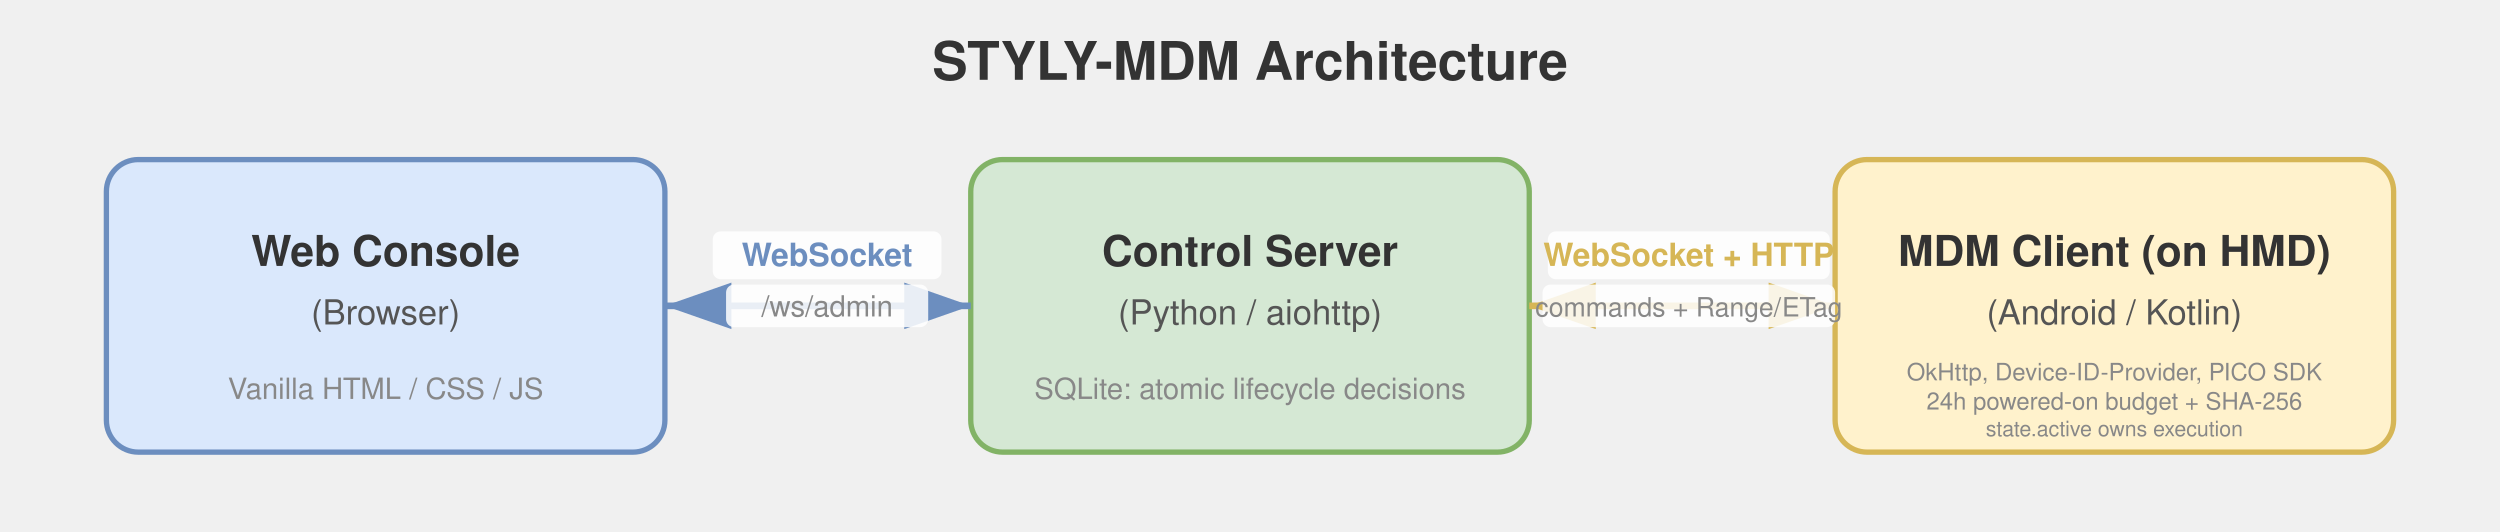
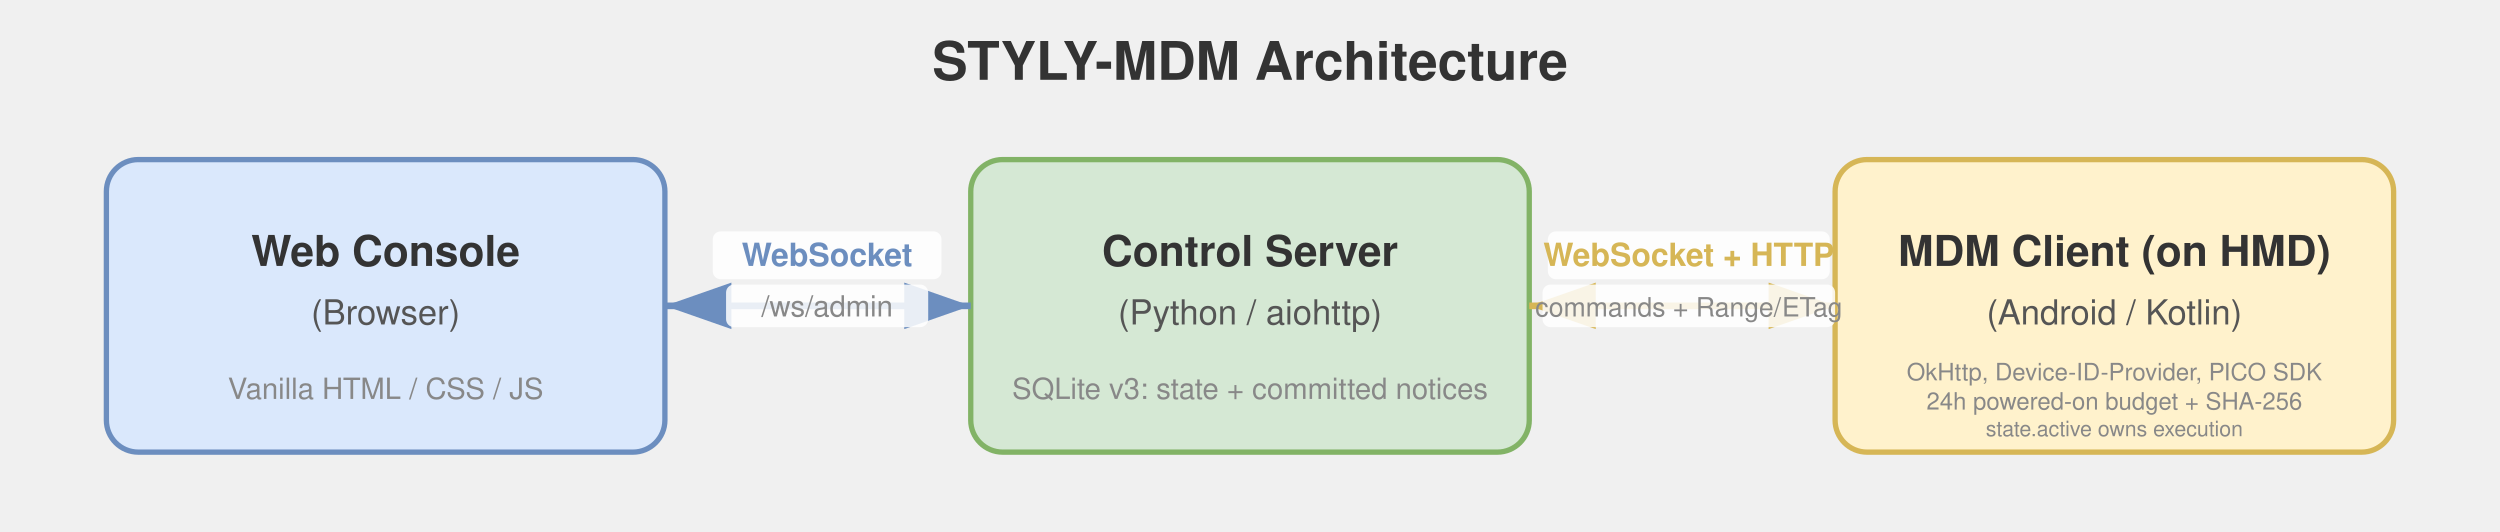
- <svg xmlns="http://www.w3.org/2000/svg" version="1.1" viewBox="0 0 940 200" font-family="Segoe UI, Helvetica, Arial, sans-serif" content="&lt;mxfile host=&quot;Claude&quot;&gt; &lt;diagram id=&quot;arch&quot; name=&quot;Architecture&quot;&gt; &lt;mxGraphModel dx=&quot;1422&quot; dy=&quot;762&quot; grid=&quot;1&quot; gridSize=&quot;10&quot; guides=&quot;1&quot; tooltips=&quot;1&quot; connect=&quot;1&quot; arrows=&quot;1&quot; fold=&quot;1&quot; page=&quot;1&quot; pageScale=&quot;1&quot; pageWidth=&quot;1169&quot; pageHeight=&quot;827&quot; math=&quot;0&quot; shadow=&quot;0&quot;&gt; &lt;root&gt; &lt;mxCell id=&quot;0&quot;/&gt; &lt;mxCell id=&quot;1&quot; parent=&quot;0&quot;/&gt; &lt;mxCell id=&quot;2&quot; value=&quot;&quot; style=&quot;rounded=1;whiteSpace=wrap;html=1;fillColor=#dae8fc;strokeColor=#6c8ebf;arcSize=10;&quot; vertex=&quot;1&quot; parent=&quot;1&quot;&gt;&lt;mxGeometry x=&quot;40&quot; y=&quot;80&quot; width=&quot;200&quot; height=&quot;100&quot; as=&quot;geometry&quot;/&gt;&lt;/mxCell&gt; &lt;mxCell id=&quot;2a&quot; value=&quot;&amp;lt;b&amp;gt;Web Console&amp;lt;/b&amp;gt;&amp;lt;br&amp;gt;(Browser)&quot; style=&quot;text;html=1;align=center;verticalAlign=middle;resizable=0;points=[];autosize=1;&quot; vertex=&quot;1&quot; parent=&quot;1&quot;&gt;&lt;mxGeometry x=&quot;95&quot; y=&quot;105&quot; width=&quot;90&quot; height=&quot;50&quot; as=&quot;geometry&quot;/&gt;&lt;/mxCell&gt; &lt;mxCell id=&quot;2b&quot; value=&quot;Vanilla HTML / CSS / JS&quot; style=&quot;text;html=1;align=center;verticalAlign=middle;fontColor=#666666;fontSize=10;&quot; vertex=&quot;1&quot; parent=&quot;1&quot;&gt;&lt;mxGeometry x=&quot;60&quot; y=&quot;155&quot; width=&quot;160&quot; height=&quot;20&quot; as=&quot;geometry&quot;/&gt;&lt;/mxCell&gt; &lt;mxCell id=&quot;3&quot; value=&quot;&quot; style=&quot;rounded=1;whiteSpace=wrap;html=1;fillColor=#d5e8d4;strokeColor=#82b366;arcSize=10;&quot; vertex=&quot;1&quot; parent=&quot;1&quot;&gt;&lt;mxGeometry x=&quot;360&quot; y=&quot;80&quot; width=&quot;220&quot; height=&quot;100&quot; as=&quot;geometry&quot;/&gt;&lt;/mxCell&gt; &lt;mxCell id=&quot;3a&quot; value=&quot;&amp;lt;b&amp;gt;Control Server&amp;lt;/b&amp;gt;&amp;lt;br&amp;gt;(Python / aiohttp)&quot; style=&quot;text;html=1;align=center;verticalAlign=middle;resizable=0;points=[];autosize=1;&quot; vertex=&quot;1&quot; parent=&quot;1&quot;&gt;&lt;mxGeometry x=&quot;405&quot; y=&quot;105&quot; width=&quot;130&quot; height=&quot;50&quot; as=&quot;geometry&quot;/&gt;&lt;/mxCell&gt; &lt;mxCell id=&quot;3b&quot; value=&quot;SQLite: atomic lifecycle decisions&quot; style=&quot;text;html=1;align=center;verticalAlign=middle;fontColor=#666666;fontSize=10;&quot; vertex=&quot;1&quot; parent=&quot;1&quot;&gt;&lt;mxGeometry x=&quot;390&quot; y=&quot;155&quot; width=&quot;160&quot; height=&quot;20&quot; as=&quot;geometry&quot;/&gt;&lt;/mxCell&gt; &lt;mxCell id=&quot;4&quot; value=&quot;&quot; style=&quot;rounded=1;whiteSpace=wrap;html=1;fillColor=#fff2cc;strokeColor=#d6b656;arcSize=10;&quot; vertex=&quot;1&quot; parent=&quot;1&quot;&gt;&lt;mxGeometry x=&quot;700&quot; y=&quot;80&quot; width=&quot;200&quot; height=&quot;100&quot; as=&quot;geometry&quot;/&gt;&lt;/mxCell&gt; &lt;mxCell id=&quot;4a&quot; value=&quot;&amp;lt;b&amp;gt;MDM Client (on HMD)&amp;lt;/b&amp;gt;&amp;lt;br&amp;gt;(Android / Kotlin)&quot; style=&quot;text;html=1;align=center;verticalAlign=middle;resizable=0;points=[];autosize=1;&quot; vertex=&quot;1&quot; parent=&quot;1&quot;&gt;&lt;mxGeometry x=&quot;740&quot; y=&quot;105&quot; width=&quot;120&quot; height=&quot;50&quot; as=&quot;geometry&quot;/&gt;&lt;/mxCell&gt; &lt;mxCell id=&quot;4b&quot; value=&quot;OkHttp, PICO SDK; resumable SHA-256; 24h powered-on budget; durable apply gate&quot; style=&quot;text;html=1;align=center;verticalAlign=middle;fontColor=#666666;fontSize=10;&quot; vertex=&quot;1&quot; parent=&quot;1&quot;&gt;&lt;mxGeometry x=&quot;705&quot; y=&quot;155&quot; width=&quot;190&quot; height=&quot;20&quot; as=&quot;geometry&quot;/&gt;&lt;/mxCell&gt; &lt;mxCell id=&quot;5&quot; style=&quot;edgeStyle=orthogonalEdgeStyle;rounded=0;orthogonalLoop=1;jettySize=auto;containsPoints=1;endArrow=block;endFill=1;startArrow=block;startFill=1;strokeWidth=2;strokeColor=#6c8ebf;&quot; edge=&quot;1&quot; parent=&quot;1&quot; source=&quot;2&quot; target=&quot;3&quot;&gt;&lt;mxGeometry relative=&quot;1&quot; as=&quot;geometry&quot;/&gt;&lt;/mxCell&gt; &lt;mxCell id=&quot;5a&quot; value=&quot;WebSocket&amp;lt;br&amp;gt;&amp;lt;font style=&amp;quot;font-size:10px&amp;quot;&amp;gt;/ws/admin&amp;lt;/font&amp;gt;&quot; style=&quot;edgeLabel;html=1;align=center;verticalAlign=middle;resizable=0;points=[];&quot; vertex=&quot;1&quot; connectable=&quot;0&quot; parent=&quot;5&quot;&gt;&lt;mxGeometry x=&quot;-0.1&quot; relative=&quot;1&quot; as=&quot;geometry&quot;&gt;&lt;mxPoint as=&quot;offset&quot;/&gt;&lt;/mxGeometry&gt;&lt;/mxCell&gt; &lt;mxCell id=&quot;6&quot; style=&quot;edgeStyle=orthogonalEdgeStyle;rounded=0;orthogonalLoop=1;jettySize=auto;containsPoints=1;endArrow=block;endFill=1;startArrow=block;startFill=1;strokeWidth=2;strokeColor=#d6b656;&quot; edge=&quot;1&quot; parent=&quot;1&quot; source=&quot;3&quot; target=&quot;4&quot;&gt;&lt;mxGeometry relative=&quot;1&quot; as=&quot;geometry&quot;/&gt;&lt;/mxCell&gt; &lt;mxCell id=&quot;6a&quot; value=&quot;WebSocket + HTTP&amp;lt;br&amp;gt;&amp;lt;font style=&amp;quot;font-size:10px&amp;quot;&amp;gt;commands + Range/ETag&amp;lt;/font&amp;gt;&quot; style=&quot;edgeLabel;html=1;align=center;verticalAlign=middle;resizable=0;points=[];&quot; vertex=&quot;1&quot; connectable=&quot;0&quot; parent=&quot;6&quot;&gt;&lt;mxGeometry x=&quot;-0.1&quot; relative=&quot;1&quot; as=&quot;geometry&quot;&gt;&lt;mxPoint as=&quot;offset&quot;/&gt;&lt;/mxGeometry&gt;&lt;/mxCell&gt; &lt;mxCell id=&quot;7&quot; value=&quot;&amp;lt;font style=&amp;quot;font-size:16px&amp;quot;&amp;gt;&amp;lt;b&amp;gt;STYLY-MDM Architecture&amp;lt;/b&amp;gt;&amp;lt;/font&amp;gt;&quot; style=&quot;text;html=1;align=center;verticalAlign=middle;resizable=0;points=[];autosize=1;&quot; vertex=&quot;1&quot; parent=&quot;1&quot;&gt;&lt;mxGeometry x=&quot;350&quot; y=&quot;20&quot; width=&quot;240&quot; height=&quot;40&quot; as=&quot;geometry&quot;/&gt;&lt;/mxCell&gt; &lt;/root&gt; &lt;/mxGraphModel&gt; &lt;/diagram&gt; &lt;/mxfile&gt;">
+ <svg xmlns="http://www.w3.org/2000/svg" version="1.1" viewBox="0 0 940 200" font-family="Segoe UI, Helvetica, Arial, sans-serif" content="&lt;mxfile host=&quot;Claude&quot;&gt; &lt;diagram id=&quot;arch&quot; name=&quot;Architecture&quot;&gt; &lt;mxGraphModel dx=&quot;1422&quot; dy=&quot;762&quot; grid=&quot;1&quot; gridSize=&quot;10&quot; guides=&quot;1&quot; tooltips=&quot;1&quot; connect=&quot;1&quot; arrows=&quot;1&quot; fold=&quot;1&quot; page=&quot;1&quot; pageScale=&quot;1&quot; pageWidth=&quot;1169&quot; pageHeight=&quot;827&quot; math=&quot;0&quot; shadow=&quot;0&quot;&gt; &lt;root&gt; &lt;mxCell id=&quot;0&quot;/&gt; &lt;mxCell id=&quot;1&quot; parent=&quot;0&quot;/&gt; &lt;mxCell id=&quot;2&quot; value=&quot;&quot; style=&quot;rounded=1;whiteSpace=wrap;html=1;fillColor=#dae8fc;strokeColor=#6c8ebf;arcSize=10;&quot; vertex=&quot;1&quot; parent=&quot;1&quot;&gt;&lt;mxGeometry x=&quot;40&quot; y=&quot;80&quot; width=&quot;200&quot; height=&quot;100&quot; as=&quot;geometry&quot;/&gt;&lt;/mxCell&gt; &lt;mxCell id=&quot;2a&quot; value=&quot;&amp;lt;b&amp;gt;Web Console&amp;lt;/b&amp;gt;&amp;lt;br&amp;gt;(Browser)&quot; style=&quot;text;html=1;align=center;verticalAlign=middle;resizable=0;points=[];autosize=1;&quot; vertex=&quot;1&quot; parent=&quot;1&quot;&gt;&lt;mxGeometry x=&quot;95&quot; y=&quot;105&quot; width=&quot;90&quot; height=&quot;50&quot; as=&quot;geometry&quot;/&gt;&lt;/mxCell&gt; &lt;mxCell id=&quot;2b&quot; value=&quot;Vanilla HTML / CSS / JS&quot; style=&quot;text;html=1;align=center;verticalAlign=middle;fontColor=#666666;fontSize=10;&quot; vertex=&quot;1&quot; parent=&quot;1&quot;&gt;&lt;mxGeometry x=&quot;60&quot; y=&quot;155&quot; width=&quot;160&quot; height=&quot;20&quot; as=&quot;geometry&quot;/&gt;&lt;/mxCell&gt; &lt;mxCell id=&quot;3&quot; value=&quot;&quot; style=&quot;rounded=1;whiteSpace=wrap;html=1;fillColor=#d5e8d4;strokeColor=#82b366;arcSize=10;&quot; vertex=&quot;1&quot; parent=&quot;1&quot;&gt;&lt;mxGeometry x=&quot;360&quot; y=&quot;80&quot; width=&quot;220&quot; height=&quot;100&quot; as=&quot;geometry&quot;/&gt;&lt;/mxCell&gt; &lt;mxCell id=&quot;3a&quot; value=&quot;&amp;lt;b&amp;gt;Control Server&amp;lt;/b&amp;gt;&amp;lt;br&amp;gt;(Python / aiohttp)&quot; style=&quot;text;html=1;align=center;verticalAlign=middle;resizable=0;points=[];autosize=1;&quot; vertex=&quot;1&quot; parent=&quot;1&quot;&gt;&lt;mxGeometry x=&quot;405&quot; y=&quot;105&quot; width=&quot;130&quot; height=&quot;50&quot; as=&quot;geometry&quot;/&gt;&lt;/mxCell&gt; &lt;mxCell id=&quot;3b&quot; value=&quot;SQLite v3: state + committed notices&quot; style=&quot;text;html=1;align=center;verticalAlign=middle;fontColor=#666666;fontSize=10;&quot; vertex=&quot;1&quot; parent=&quot;1&quot;&gt;&lt;mxGeometry x=&quot;390&quot; y=&quot;155&quot; width=&quot;160&quot; height=&quot;20&quot; as=&quot;geometry&quot;/&gt;&lt;/mxCell&gt; &lt;mxCell id=&quot;4&quot; value=&quot;&quot; style=&quot;rounded=1;whiteSpace=wrap;html=1;fillColor=#fff2cc;strokeColor=#d6b656;arcSize=10;&quot; vertex=&quot;1&quot; parent=&quot;1&quot;&gt;&lt;mxGeometry x=&quot;700&quot; y=&quot;80&quot; width=&quot;200&quot; height=&quot;100&quot; as=&quot;geometry&quot;/&gt;&lt;/mxCell&gt; &lt;mxCell id=&quot;4a&quot; value=&quot;&amp;lt;b&amp;gt;MDM Client (on HMD)&amp;lt;/b&amp;gt;&amp;lt;br&amp;gt;(Android / Kotlin)&quot; style=&quot;text;html=1;align=center;verticalAlign=middle;resizable=0;points=[];autosize=1;&quot; vertex=&quot;1&quot; parent=&quot;1&quot;&gt;&lt;mxGeometry x=&quot;740&quot; y=&quot;105&quot; width=&quot;120&quot; height=&quot;50&quot; as=&quot;geometry&quot;/&gt;&lt;/mxCell&gt; &lt;mxCell id=&quot;4b&quot; value=&quot;OkHttp, PICO SDK; resumable SHA-256; 24h powered-on budget; durable apply gate&quot; style=&quot;text;html=1;align=center;verticalAlign=middle;fontColor=#666666;fontSize=10;&quot; vertex=&quot;1&quot; parent=&quot;1&quot;&gt;&lt;mxGeometry x=&quot;705&quot; y=&quot;155&quot; width=&quot;190&quot; height=&quot;20&quot; as=&quot;geometry&quot;/&gt;&lt;/mxCell&gt; &lt;mxCell id=&quot;5&quot; style=&quot;edgeStyle=orthogonalEdgeStyle;rounded=0;orthogonalLoop=1;jettySize=auto;containsPoints=1;endArrow=block;endFill=1;startArrow=block;startFill=1;strokeWidth=2;strokeColor=#6c8ebf;&quot; edge=&quot;1&quot; parent=&quot;1&quot; source=&quot;2&quot; target=&quot;3&quot;&gt;&lt;mxGeometry relative=&quot;1&quot; as=&quot;geometry&quot;/&gt;&lt;/mxCell&gt; &lt;mxCell id=&quot;5a&quot; value=&quot;WebSocket&amp;lt;br&amp;gt;&amp;lt;font style=&amp;quot;font-size:10px&amp;quot;&amp;gt;/ws/admin&amp;lt;/font&amp;gt;&quot; style=&quot;edgeLabel;html=1;align=center;verticalAlign=middle;resizable=0;points=[];&quot; vertex=&quot;1&quot; connectable=&quot;0&quot; parent=&quot;5&quot;&gt;&lt;mxGeometry x=&quot;-0.1&quot; relative=&quot;1&quot; as=&quot;geometry&quot;&gt;&lt;mxPoint as=&quot;offset&quot;/&gt;&lt;/mxGeometry&gt;&lt;/mxCell&gt; &lt;mxCell id=&quot;6&quot; style=&quot;edgeStyle=orthogonalEdgeStyle;rounded=0;orthogonalLoop=1;jettySize=auto;containsPoints=1;endArrow=block;endFill=1;startArrow=block;startFill=1;strokeWidth=2;strokeColor=#d6b656;&quot; edge=&quot;1&quot; parent=&quot;1&quot; source=&quot;3&quot; target=&quot;4&quot;&gt;&lt;mxGeometry relative=&quot;1&quot; as=&quot;geometry&quot;/&gt;&lt;/mxCell&gt; &lt;mxCell id=&quot;6a&quot; value=&quot;WebSocket + HTTP&amp;lt;br&amp;gt;&amp;lt;font style=&amp;quot;font-size:10px&amp;quot;&amp;gt;commands + Range/ETag&amp;lt;/font&amp;gt;&quot; style=&quot;edgeLabel;html=1;align=center;verticalAlign=middle;resizable=0;points=[];&quot; vertex=&quot;1&quot; connectable=&quot;0&quot; parent=&quot;6&quot;&gt;&lt;mxGeometry x=&quot;-0.1&quot; relative=&quot;1&quot; as=&quot;geometry&quot;&gt;&lt;mxPoint as=&quot;offset&quot;/&gt;&lt;/mxGeometry&gt;&lt;/mxCell&gt; &lt;mxCell id=&quot;7&quot; value=&quot;&amp;lt;font style=&amp;quot;font-size:16px&amp;quot;&amp;gt;&amp;lt;b&amp;gt;STYLY-MDM Architecture&amp;lt;/b&amp;gt;&amp;lt;/font&amp;gt;&quot; style=&quot;text;html=1;align=center;verticalAlign=middle;resizable=0;points=[];autosize=1;&quot; vertex=&quot;1&quot; parent=&quot;1&quot;&gt;&lt;mxGeometry x=&quot;350&quot; y=&quot;20&quot; width=&quot;240&quot; height=&quot;40&quot; as=&quot;geometry&quot;/&gt;&lt;/mxCell&gt; &lt;/root&gt; &lt;/mxGraphModel&gt; &lt;/diagram&gt; &lt;/mxfile&gt;">
  <text x="470" y="30" text-anchor="middle" font-size="20" font-weight="bold" fill="#333">STYLY-MDM Architecture</text>
  <rect x="40" y="60" width="210" height="110" rx="12" ry="12" fill="#dae8fc" stroke="#6c8ebf" stroke-width="2" />
  <text x="145" y="100" text-anchor="middle" font-size="16" font-weight="bold" fill="#333">Web Console</text>
  <text x="145" y="122" text-anchor="middle" font-size="13" fill="#555">(Browser)</text>
  <text x="145" y="150" text-anchor="middle" font-size="11" fill="#888">Vanilla HTML / CSS / JS</text>
  <rect x="365" y="60" width="210" height="110" rx="12" ry="12" fill="#d5e8d4" stroke="#82b366" stroke-width="2" />
  <text x="470" y="100" text-anchor="middle" font-size="16" font-weight="bold" fill="#333">Control Server</text>
  <text x="470" y="122" text-anchor="middle" font-size="13" fill="#555">(Python / aiohttp)</text>
-   <text x="470" y="150" text-anchor="middle" font-size="11" fill="#888">SQLite: atomic lifecycle decisions</text>
+   <text x="470" y="150" text-anchor="middle" font-size="11" fill="#888">SQLite v3: state + committed notices</text>
  <rect x="690" y="60" width="210" height="110" rx="12" ry="12" fill="#fff2cc" stroke="#d6b656" stroke-width="2" />
  <text x="795" y="100" text-anchor="middle" font-size="16" font-weight="bold" fill="#333">MDM Client (on HMD)</text>
  <text x="795" y="122" text-anchor="middle" font-size="13" fill="#555">(Android / Kotlin)</text>
  <text x="795" y="143" text-anchor="middle" font-size="9" fill="#888">OkHttp, Device-ID-Provider, PICO SDK</text>
  <text x="795" y="154" text-anchor="middle" font-size="9" fill="#888">24h powered-on budget + SHA-256</text>
  <text x="795" y="164" text-anchor="middle" font-size="8" fill="#888">state.active owns execution</text>
  <defs>
    <marker id="arrowRight" markerWidth="10" markerHeight="7" refX="10" refY="3.5" orient="auto">
      <polygon points="0 0, 10 3.5, 0 7" fill="#6c8ebf" />
    </marker>
    <marker id="arrowLeft" markerWidth="10" markerHeight="7" refX="0" refY="3.5" orient="auto">
      <polygon points="10 0, 0 3.5, 10 7" fill="#6c8ebf" />
    </marker>
    <marker id="arrowRight2" markerWidth="10" markerHeight="7" refX="10" refY="3.5" orient="auto">
      <polygon points="0 0, 10 3.5, 0 7" fill="#d6b656" />
    </marker>
    <marker id="arrowLeft2" markerWidth="10" markerHeight="7" refX="0" refY="3.5" orient="auto">
      <polygon points="10 0, 0 3.5, 10 7" fill="#d6b656" />
    </marker>
  </defs>
  <line x1="250" y1="115" x2="365" y2="115" stroke="#6c8ebf" stroke-width="2.5" marker-start="url(#arrowLeft)" marker-end="url(#arrowRight)" />
  <rect x="268" y="87" width="86" height="18" rx="3" fill="white" fill-opacity="0.85" />
  <text x="311" y="100" text-anchor="middle" font-size="12" font-weight="bold" fill="#6c8ebf">WebSocket</text>
  <rect x="273" y="107" width="76" height="16" rx="3" fill="white" fill-opacity="0.85" />
  <text x="311" y="119" text-anchor="middle" font-size="11" fill="#888">/ws/admin</text>
  <line x1="575" y1="115" x2="690" y2="115" stroke="#d6b656" stroke-width="2.5" marker-start="url(#arrowLeft2)" marker-end="url(#arrowRight2)" />
  <rect x="582" y="87" width="106" height="18" rx="3" fill="white" fill-opacity="0.85" />
  <text x="635" y="100" text-anchor="middle" font-size="12" font-weight="bold" fill="#d6b656">WebSocket + HTTP</text>
  <rect x="580" y="107" width="110" height="16" rx="3" fill="white" fill-opacity="0.85" />
  <text x="635" y="119" text-anchor="middle" font-size="10" fill="#888">commands + Range/ETag</text>
</svg>
